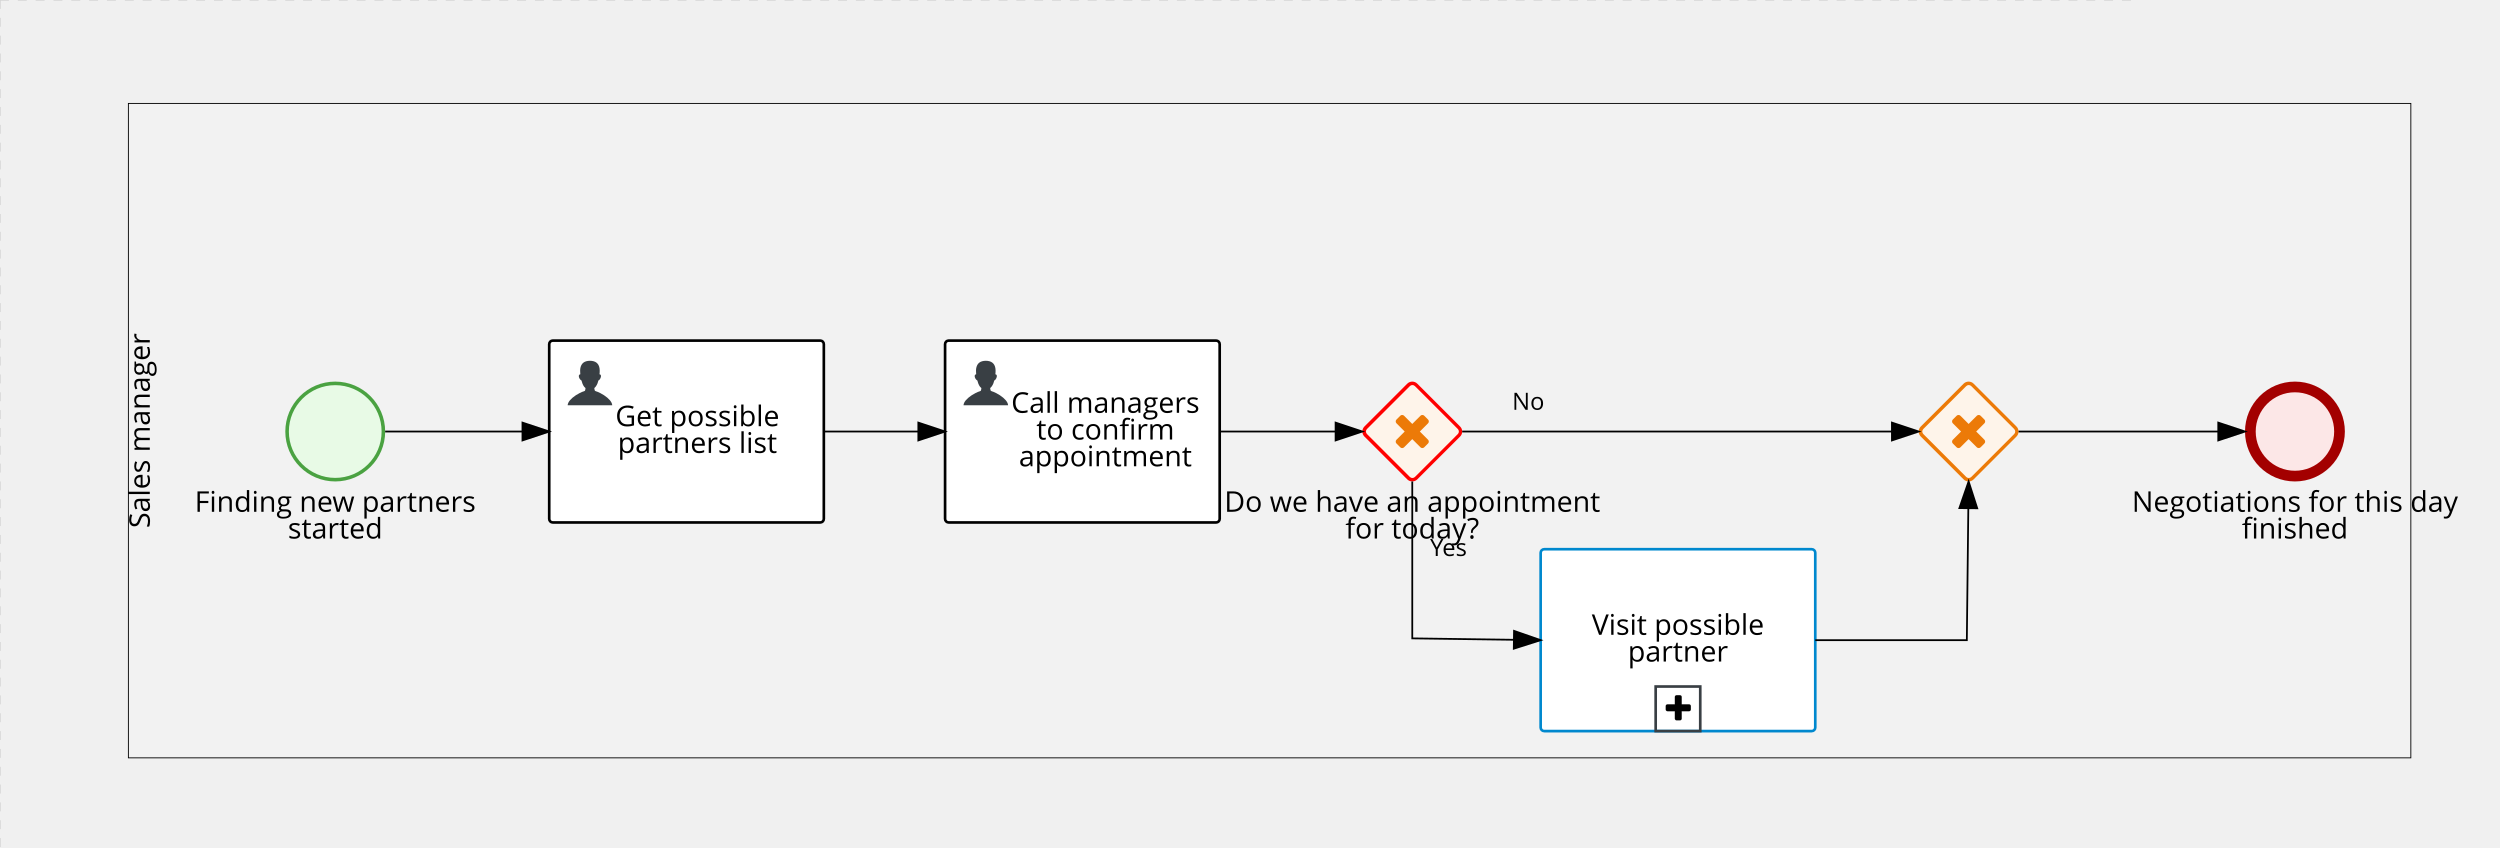
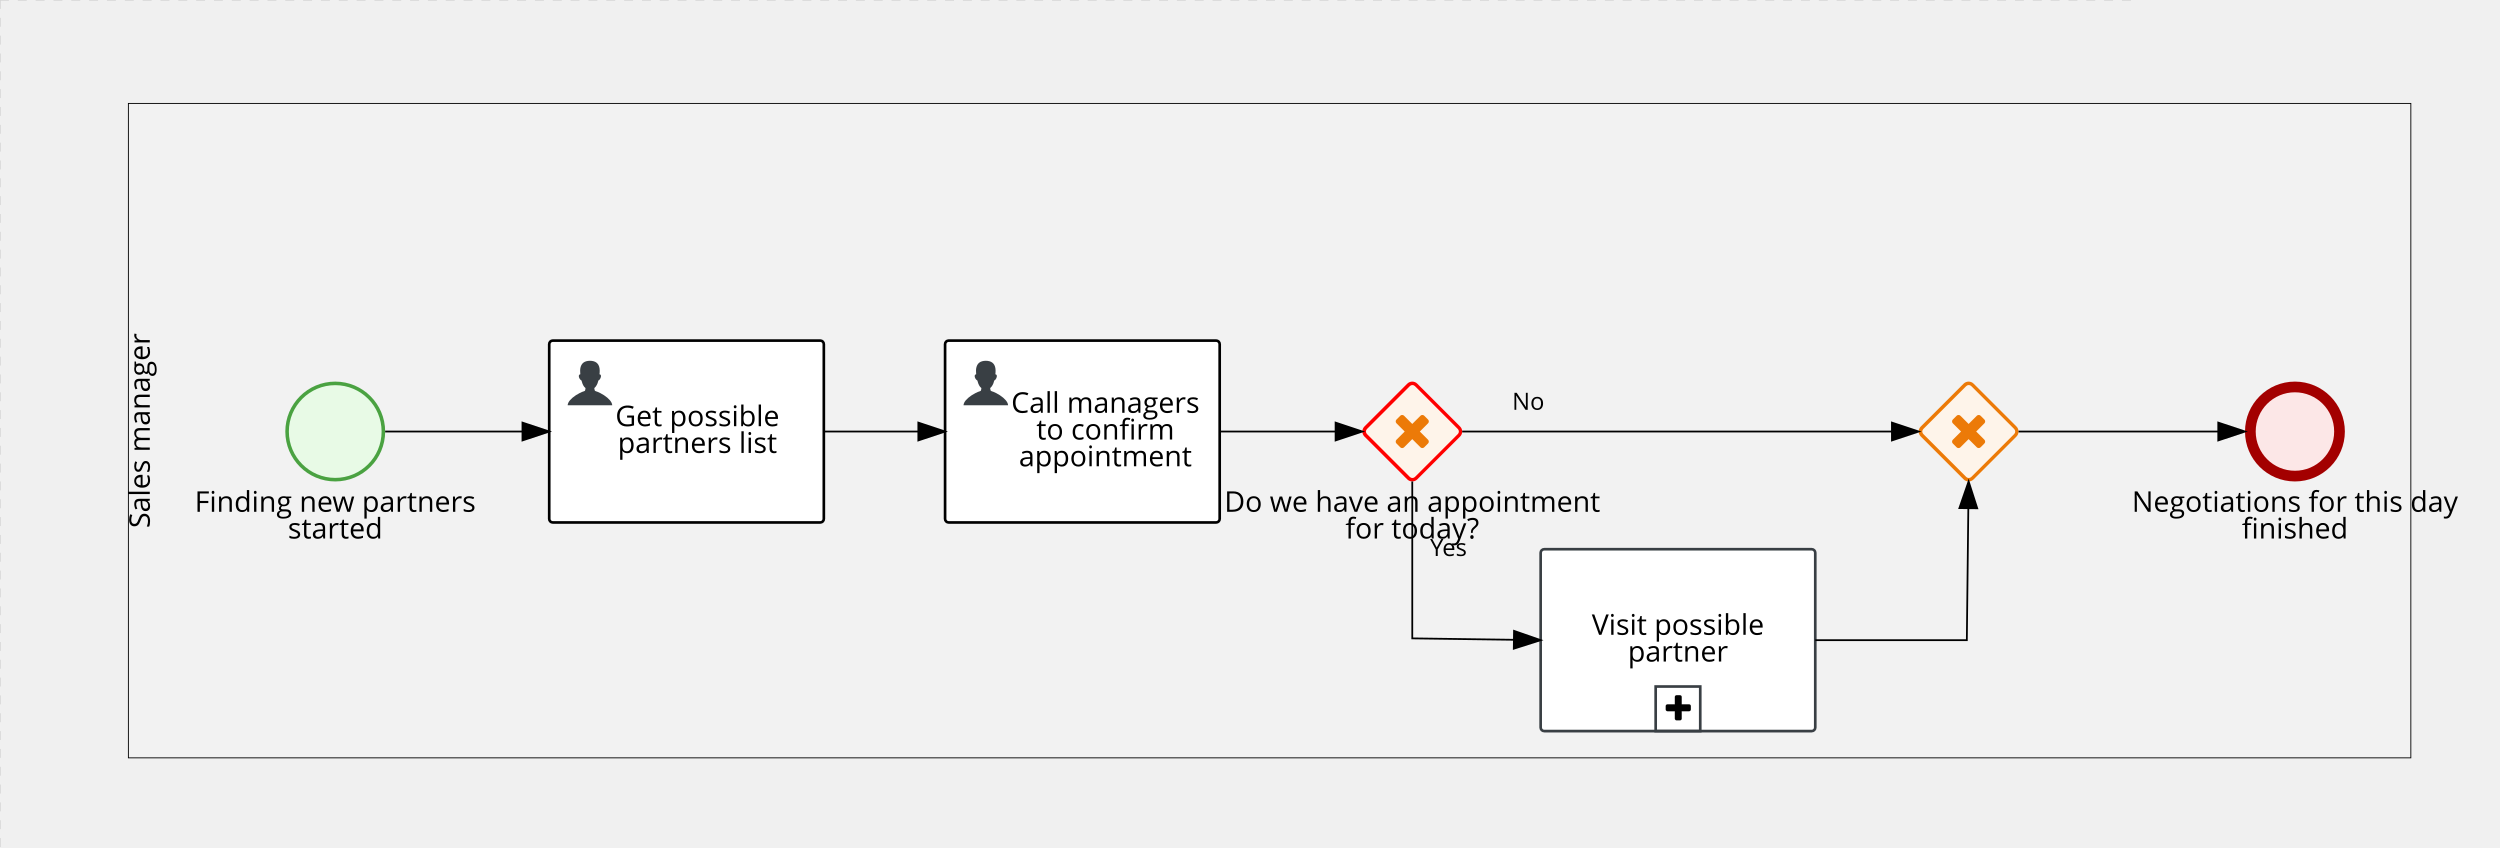
<svg xmlns="http://www.w3.org/2000/svg" version="1.1" width="1402" height="475" viewBox="0 0 1402 475">
  <defs />
  <g transform="matrix(1,0,0,1,0,0)">
    <g>
      <g>
        <g>
          <path fill="none" stroke="#d3d3d3" paint-order="fill stroke markers" d=" M 0 0 L 1200 0" stroke-miterlimit="10" stroke-opacity="0.8" stroke-dasharray="5" />
        </g>
        <g>
          <path fill="none" stroke="#d3d3d3" paint-order="fill stroke markers" d=" M 0 0 L 0 800" stroke-miterlimit="10" stroke-opacity="0.8" stroke-dasharray="5" />
        </g>
      </g>
      <g id="_DC4D09C2-B824-4D0C-8C66-36899FC087A1" bpmn2nodeid="_DC4D09C2-B824-4D0C-8C66-36899FC087A1" transform="matrix(1,0,0,1,72,58)">
        <g>
          <path fill="none" stroke="none" />
        </g>
        <g transform="matrix(1,0,0,1,0,0)">
          <path fill="#f2f2f2" stroke="none" id="_DC4D09C2-B824-4D0C-8C66-36899FC087A1?shapeType=BACKGROUND" paint-order="stroke fill markers" d=" M 0 0 L 1280 0 L 1280 367 L 0 367 L 0 0 Z Z" />
        </g>
        <g transform="matrix(1,0,0,1,0,0)">
          <path fill="none" stroke="rgb(0,0,0)" id="_DC4D09C2-B824-4D0C-8C66-36899FC087A1?shapeType=BORDER&amp;renderType=STROKE" paint-order="fill stroke markers" d=" M 0 0 L 1280 0 L 1280 367 L 0 367 L 0 0 Z Z" stroke-miterlimit="10" stroke-width="0.5" stroke-dasharray="" />
        </g>
        <g transform="matrix(-1.8369701987210297e-16,-1,1,-1.8369701987210297e-16,0,238.1328)">
          <text fill="#000000" stroke="none" font-family="Open Sans" font-size="12pt" font-style="normal" font-weight="normal" text-decoration="normal" x="54.633" y="12" text-anchor="middle" dominant-baseline="alphabetic">Sales manager</text>
        </g>
        <g id="_3DC5EFBD-A362-4A5D-BCCE-ED6CD56A0D5F" bpmn2nodeid="_3DC5EFBD-A362-4A5D-BCCE-ED6CD56A0D5F" transform="matrix(1,0,0,1,88,156)">
          <g>
            <path fill="none" stroke="none" />
          </g>
          <g transform="matrix(0.125,0,0,0.125,0,0)">
            <g transform="matrix(1,0,0,1,0,0)">
              <path fill="#e8fae6" stroke="none" id="_3DC5EFBD-A362-4A5D-BCCE-ED6CD56A0D5F?shapeType=BACKGROUND" paint-order="stroke fill markers" d=" M 0 0 M 444 224 C 444 263.9 434.2 300.8 414.4 334.5 C 394.7 368.2 368 394.9 334.4 414.5 C 300.8 434.1 263.9 444 224 444 C 184.1 444 147.2 434.2 113.5 414.4 C 79.8 394.7 53.1 368 33.5 334.4 C 13.9 300.8 4 263.9 4 224 C 4 184.1 13.8 147.2 33.6 113.5 C 53.4 79.8 80.1 53.1 113.6 33.5 C 147.1 13.9 184.1 4 224 4 C 263.9 4 300.8 13.8 334.5 33.6 C 368.2 53.4 394.9 80.1 414.5 113.6 C 434.1 147.1 444 184.1 444 224 Z" />
            </g>
            <g>
              <g transform="matrix(1,0,0,1,0,0)">
                <g transform="matrix(1,0,0,1,0,0)">
                  <path fill="rgb(74,162,65)" stroke="none" id="_3DC5EFBD-A362-4A5D-BCCE-ED6CD56A0D5F?shapeType=BORDER&amp;renderType=FILL" paint-order="stroke fill markers" d=" M 0 0 M 224 0 C 100.3 0 0 100.3 0 224 C 0 347.7 100.3 448 224 448 C 347.7 448 448 347.7 448 224 C 448 100.3 347.7 0 224 0 Z M 0 0 M 224 432 C 109.1 432 16 338.9 16 224 C 16 109.1 109.1 16 224 16 C 338.9 16 432 109.1 432 224 C 432 338.9 338.9 432 224 432 Z" />
                </g>
              </g>
            </g>
          </g>
          <g transform="matrix(1,0,0,1,-52.89844,61)">
            <text fill="#000000" stroke="none" font-family="Open Sans" font-size="12pt" font-style="normal" font-weight="normal" text-decoration="normal" x="80.898" y="12" text-anchor="middle" dominant-baseline="alphabetic">Finding new partners </text>
            <text fill="#000000" stroke="none" font-family="Open Sans" font-size="12pt" font-style="normal" font-weight="normal" text-decoration="normal" x="80.898" y="27" text-anchor="middle" dominant-baseline="alphabetic">             started             </text>
          </g>
        </g>
        <g id="_515F64DE-BAED-445B-8AFF-367386247C5D" bpmn2nodeid="_515F64DE-BAED-445B-8AFF-367386247C5D" transform="matrix(1,0,0,1,458,133)">
          <g>
            <path fill="none" stroke="none" />
          </g>
          <g transform="matrix(1,0,0,1,0,0)">
            <path fill="#ffffff" stroke="none" id="_515F64DE-BAED-445B-8AFF-367386247C5D?shapeType=BACKGROUND" paint-order="stroke fill markers" d=" M 2 0 L 152 0 L 152 0 A 2 2 0 0 1 154 2 L 154 100 L 154 100 A 2 2 0 0 1 152 102 L 2 102 L 2 102 A 2 2 0 0 1 0 100 L 0 2 L 0 2 A 2 2 0 0 1 2 0 Z" />
          </g>
          <g transform="matrix(1,0,0,1,0,0)">
            <path fill="none" stroke="rgb(0,0,0)" id="_515F64DE-BAED-445B-8AFF-367386247C5D?shapeType=BORDER&amp;renderType=STROKE" paint-order="fill stroke markers" d=" M 2 0 L 152 0 L 152 0 A 2 2 0 0 1 154 2 L 154 100 L 154 100 A 2 2 0 0 1 152 102 L 2 102 L 2 102 A 2 2 0 0 1 0 100 L 0 2 L 0 2 A 2 2 0 0 1 2 0 Z" stroke-miterlimit="10" stroke-width="1.5" stroke-dasharray="" />
          </g>
          <g>
            <g transform="matrix(0.06,0,0,0.06,9.4,9.4)">
              <g transform="matrix(1,0,0,1,0,0)">
                <path fill="#393f44" stroke="none" id="_515F64DE-BAED-445B-8AFF-367386247C5Dundefined" paint-order="stroke fill markers" d=" M 0 0 M 16 445.21 C 16 440.869 18.784 431.129 22.001 424.217 C 35.768 394.64 77.283 359.28 129 333.084 C 144.516 325.224 157.347 319.964 167.807 317.174 C 171.932 316.074 175.729 314.414 176.525 313.363 C 178.894 310.234 180.914 302.908 181.727 294.5 L 182.5 286.5 L 178.507 283.455 C 166.303 274.146 154.284 251.678 148.04 226.5 C 145.611 216.707 145.056 215.462 142.984 215.158 C 141.703 214.97 138.083 212.243 134.939 209.099 C 123.233 197.393 116.891 177.376 121.44 166.49 C 123.002 162.751 128.155 159.01 131.75 159.004 C 134.448 159 134.471 158.603 132.914 138.788 C 130.927 113.496 134.279 92.265 143.132 74.076 C 152.232 55.38 167.569 42.882 189.049 36.66 C 210.203 30.532 237.797 30.532 258.951 36.66 C 300.042 48.563 318.958 83.806 314.955 141 C 314.32 150.075 313.624 157.788 313.409 158.14 C 313.194 158.493 314.575 159.073 316.479 159.43 C 328.929 161.766 330.986 177.018 321.496 196.621 C 316.903 206.109 309.357 214.508 304.817 215.185 C 303.023 215.453 302.293 217.146 299.943 226.5 C 296.659 239.567 294.474 245.305 287.948 257.995 C 282.491 268.606 273.035 281.109 268.108 284.229 L 264.871 286.278 L 265.518 292.889 C 266.345 301.33 268.639 309.871 270.877 312.837 C 272.067 314.415 275.002 315.79 280.063 317.139 C 291.069 320.075 303.617 325.274 321 334.102 C 369.815 358.891 410.848 393.758 425.032 422.5 C 429.07 430.682 432 440.232 432 445.21 L 432 448 L 224 448 L 16 448 L 16 445.21 Z" />
              </g>
            </g>
          </g>
          <g transform="matrix(1,0,0,1,4.04,13.68)">
            <g transform="matrix(0.04,0,0,0.04,63.36,69.12)">
              <g transform="matrix(1,0,0,1,0,0)">
                <path fill="none" stroke="none" />
              </g>
              <g transform="matrix(1,0,0,1,0,0)">
                <path fill="none" stroke="none" />
              </g>
            </g>
          </g>
          <g transform="matrix(1,0,0,1,35,28.5)">
            <text fill="#000000" stroke="none" font-family="Open Sans" font-size="12pt" font-style="normal" font-weight="normal" text-decoration="normal" x="54.902" y="12" text-anchor="middle" dominant-baseline="alphabetic">Call managers </text>
            <text fill="#000000" stroke="none" font-family="Open Sans" font-size="12pt" font-style="normal" font-weight="normal" text-decoration="normal" x="54.902" y="27" text-anchor="middle" dominant-baseline="alphabetic">   to confirm     </text>
            <text fill="#000000" stroke="none" font-family="Open Sans" font-size="12pt" font-style="normal" font-weight="normal" text-decoration="normal" x="54.902" y="42" text-anchor="middle" dominant-baseline="alphabetic"> appointment  </text>
          </g>
        </g>
        <g id="_9CCFAC46-6F42-4CD9-9A78-0868FECF6561" bpmn2nodeid="_9CCFAC46-6F42-4CD9-9A78-0868FECF6561" transform="matrix(1,0,0,1,692,156)">
          <g>
            <path fill="none" stroke="none" />
          </g>
          <g transform="matrix(0.125,0,0,0.125,0,0)">
            <g transform="matrix(1,0,0,1,0,0)">
              <path fill="#fef4ea" stroke="none" id="_9CCFAC46-6F42-4CD9-9A78-0868FECF6561?shapeType=BACKGROUND" paint-order="stroke fill markers" d=" M 0 0 M 224.4 4.3 C 216.4 4.3 208.4 7.3 202.3 13.4 L 13.5 202.2 C 1.3 214.4 1.3 234.2 13.5 246.4 L 202.2 435.1 C 208.3 441.2 216.4 444.2 224.3 444.2 C 232.2 444.2 240.3 441.2 246.4 435.1 L 435.1 246.4 C 447.3 234.2 447.3 214.4 435.1 202.2 L 246.5 13.4 C 240.4 7.3 232.4 4.3 224.4 4.3 L 224.4 4.3 Z" />
            </g>
            <g>
              <g transform="matrix(1,0,0,1,0,0)">
                <g transform="matrix(1,0,0,1,0,0)">
                  <path fill="rgb(255,0,0)" stroke="none" id="_9CCFAC46-6F42-4CD9-9A78-0868FECF6561?shapeType=BORDER&amp;renderType=FILL" paint-order="stroke fill markers" d=" M 0 0 M 20.8 212.7 L 213.3 20.2 C 219.6 13.9 229.7 13.9 235.9 20.2 L 428.4 212.7 C 434.7 219 434.7 229.1 428.4 235.3 L 235.9 427.8 C 229.6 434.1 219.5 434.1 213.3 427.8 L 20.8 235.3 C 14.5 229.1 14.5 218.9 20.8 212.7 L 20.8 212.7 Z M 0 0 M 0 224 C 0 232.1 3.1 240.3 9.3 246.5 L 201.5 438.7 C 213.9 451.1 234.1 451.1 246.5 438.7 L 438.7 246.5 C 444.9 240.3 448 232.1 448 224 C 448 215.9 444.9 207.7 438.7 201.5 L 246.5 9.3 C 234.1 -3.1 213.9 -3.1 201.5 9.3 L 9.3 201.5 C 3.1 207.7 0 215.9 0 224 L 0 224 Z" />
                </g>
              </g>
            </g>
            <g>
              <g transform="matrix(1,0,0,1,0,0)">
                <g transform="matrix(1,0,0,1,0,0)">
                  <path fill="#ec7a08" stroke="none" id="_9CCFAC46-6F42-4CD9-9A78-0868FECF6561undefined" paint-order="stroke fill markers" d=" M 0 0 M 298.2 269.2 C 298.2 272.6 297.1 275.3 294.7 277.7 L 277.7 294.7 C 275.3 297.1 272.6 298.2 269.2 298.2 C 265.8 298.2 263.1 297.1 260.7 294.7 L 224 258 L 187.2 294.8 C 184.8 297.2 182.1 298.3 178.7 298.3 C 175.3 298.3 172.6 297.2 170.2 294.8 L 153.2 277.8 C 150.8 275.4 149.7 272.7 149.7 269.3 C 149.7 265.9 150.8 263.2 153.2 260.8 L 190 224 L 153.2 187.2 C 150.8 184.8 149.7 182 149.7 178.7 C 149.7 175.3 150.8 172.5 153.2 170.2 L 170.2 153.2 C 172.6 150.8 175.3 149.7 178.7 149.7 C 182.1 149.7 184.8 150.8 187.2 153.2 L 224 190 L 260.8 153.2 C 263.2 150.8 265.9 149.7 269.3 149.7 C 272.7 149.7 275.4 150.8 277.8 153.2 L 294.8 170.2 C 297.2 172.5 298.3 175.3 298.3 178.7 C 298.3 182 297.2 184.8 294.8 187.2 L 258 224 L 294.8 260.8 C 297.1 263.1 298.2 265.9 298.2 269.2 Z" />
                </g>
              </g>
            </g>
          </g>
          <g transform="matrix(1,0,0,1,-79.48828,61)">
            <text fill="#000000" stroke="none" font-family="Open Sans" font-size="12pt" font-style="normal" font-weight="normal" text-decoration="normal" x="107.488" y="12" text-anchor="middle" dominant-baseline="alphabetic">Do we have an appointment </text>
            <text fill="#000000" stroke="none" font-family="Open Sans" font-size="12pt" font-style="normal" font-weight="normal" text-decoration="normal" x="107.488" y="27" text-anchor="middle" dominant-baseline="alphabetic">                 for today?                 </text>
          </g>
        </g>
        <g id="_40368372-0A30-48FF-A26E-098923B4F841" bpmn2nodeid="_40368372-0A30-48FF-A26E-098923B4F841" transform="matrix(1,0,0,1,792,250)">
          <g>
            <path fill="none" stroke="none" />
          </g>
          <g transform="matrix(1,0,0,1,0,0)">
            <path fill="#ffffff" stroke="none" id="_40368372-0A30-48FF-A26E-098923B4F841?shapeType=BACKGROUND" paint-order="stroke fill markers" d=" M 2 0 L 152 0 L 152 0 A 2 2 0 0 1 154 2 L 154 100 L 154 100 A 2 2 0 0 1 152 102 L 2 102 L 2 102 A 2 2 0 0 1 0 100 L 0 2 L 0 2 A 2 2 0 0 1 2 0 Z" />
          </g>
          <g transform="matrix(1,0,0,1,0,0)">
-             <path fill="none" stroke="rgb(0,136,206)" id="_40368372-0A30-48FF-A26E-098923B4F841?shapeType=BORDER&amp;renderType=STROKE" paint-order="fill stroke markers" d=" M 2 0 L 152 0 L 152 0 A 2 2 0 0 1 154 2 L 154 100 L 154 100 A 2 2 0 0 1 152 102 L 2 102 L 2 102 A 2 2 0 0 1 0 100 L 0 2 L 0 2 A 2 2 0 0 1 2 0 Z" stroke-miterlimit="10" stroke-width="1.5" stroke-dasharray="" />
+             <path fill="none" stroke="rgb(57,63,68)" id="_40368372-0A30-48FF-A26E-098923B4F841?shapeType=BORDER&amp;renderType=STROKE" paint-order="fill stroke markers" d=" M 2 0 L 152 0 L 152 0 A 2 2 0 0 1 154 2 L 154 100 L 154 100 A 2 2 0 0 1 152 102 L 2 102 L 2 102 A 2 2 0 0 1 0 100 L 0 2 L 0 2 A 2 2 0 0 1 2 0 Z" stroke-miterlimit="10" stroke-width="1.5" stroke-dasharray="" />
          </g>
          <g transform="matrix(1,0,0,1,1.5,11)">
            <g transform="matrix(1,0,0,1,0,0)">
              <g transform="matrix(1,0,0,1,63,66)">
                <path fill="none" stroke="#393f44" id="_40368372-0A30-48FF-A26E-098923B4F841undefined" paint-order="fill stroke markers" d=" M 0 0 L 25 0 L 25 25 L 0 25 L 0 0 Z Z" stroke-miterlimit="10" stroke-width="1.5" stroke-dasharray="" />
              </g>
              <g transform="matrix(0.04,0,0,0.04,68.64,69.6)">
                <path fill="#000000" stroke="#000000" id="_40368372-0A30-48FF-A26E-098923B4F841undefined" paint-order="fill stroke markers" d=" M 0 0 M 352 184 L 352 232 C 352 238.7 349.7 244.3 345 249 C 340.3 253.7 334.7 256 328 256 L 224 256 L 224 360 C 224 366.7 221.7 372.3 217 377 C 212.3 381.7 206.7 384 200 384 L 152 384 C 145.3 384 139.7 381.7 135 377 C 130.3 372.3 128 366.7 128 360 L 128 256 L 24 256 C 17.3 256 11.7 253.7 7 249 C 2.3 244.3 0 238.7 0 232 L 0 184 C 0 177.3 2.3 171.7 7 167 C 11.7 162.3 17.3 160 24 160 L 128 160 L 128 56 C 128 49.3 130.3 43.7 135 39 C 139.7 34.3 145.3 32 152 32 L 200 32 C 206.7 32 212.3 34.3 217 39 C 221.7 43.7 224 49.3 224 56 L 224 160 L 328 160 C 334.7 160 340.3 162.3 345 167 C 349.7 171.7 352 177.3 352 184 Z" stroke-miterlimit="10" stroke-dasharray="" />
              </g>
            </g>
          </g>
          <g transform="matrix(1,0,0,1,13.32,11)">
            <g transform="matrix(1,0,0,1,0,0)">
              <g transform="matrix(1,0,0,1,63,66)">
                <path fill="none" stroke="none" />
              </g>
              <g transform="matrix(0.04,0,0,0.04,68.64,69.6)">
                <path fill="none" stroke="none" />
              </g>
              <g transform="matrix(0.04,0,0,0.04,40.32,71.04)">
                <path fill="none" stroke="none" />
              </g>
              <g transform="matrix(0.04,0,0,0.04,39.36,72)">
                <path fill="none" stroke="none" />
              </g>
            </g>
          </g>
          <g transform="matrix(1,0,0,1,26.58984,36)">
            <text fill="#000000" stroke="none" font-family="Open Sans" font-size="12pt" font-style="normal" font-weight="normal" text-decoration="normal" x="50.41" y="12" text-anchor="middle" dominant-baseline="alphabetic">Visit possible </text>
            <text fill="#000000" stroke="none" font-family="Open Sans" font-size="12pt" font-style="normal" font-weight="normal" text-decoration="normal" x="50.41" y="27" text-anchor="middle" dominant-baseline="alphabetic">     partner      </text>
          </g>
        </g>
        <g id="_1C50C6B5-E40C-44A8-B136-94A8EE46FD56" bpmn2nodeid="_1C50C6B5-E40C-44A8-B136-94A8EE46FD56" transform="matrix(1,0,0,1,1187,156)">
          <g>
            <path fill="none" stroke="none" />
          </g>
          <g transform="matrix(0.125,0,0,0.125,0,0)">
            <g transform="matrix(1,0,0,1,0,0)">
              <path fill="#fce7e7" stroke="none" id="_1C50C6B5-E40C-44A8-B136-94A8EE46FD56?shapeType=BACKGROUND" paint-order="stroke fill markers" d=" M 0 0 M 444 224 C 444 263.9 434.2 300.8 414.4 334.5 C 394.7 368.2 368 394.9 334.4 414.5 C 300.8 434.1 263.9 444 224 444 C 184.1 444 147.2 434.2 113.5 414.4 C 79.8 394.7 53.1 368 33.5 334.4 C 13.9 300.8 4 263.9 4 224 C 4 184.1 13.8 147.2 33.6 113.5 C 53.4 79.8 80.1 53.1 113.6 33.5 C 147.1 13.9 184.1 4 224 4 C 263.9 4 300.8 13.8 334.5 33.6 C 368.2 53.4 394.9 80.1 414.5 113.6 C 434.1 147.1 444 184.1 444 224 Z" />
            </g>
            <g>
              <g transform="matrix(1,0,0,1,0,0)">
                <g transform="matrix(1,0,0,1,0,0)">
                  <path fill="rgb(163,0,0)" stroke="none" id="_1C50C6B5-E40C-44A8-B136-94A8EE46FD56?shapeType=BORDER&amp;renderType=FILL" paint-order="stroke fill markers" d=" M 0 0 M 224 0 C 100.3 0 0 100.3 0 224 C 0 347.7 100.3 448 224 448 C 347.7 448 448 347.7 448 224 C 448 100.3 347.7 0 224 0 Z M 0 0 M 224 400 C 126.8 400 48 321.2 48 224 C 48 126.8 126.8 48 224 48 C 321.2 48 400 126.8 400 224 C 400 321.2 321.2 400 224 400 Z" />
                </g>
              </g>
            </g>
          </g>
          <g transform="matrix(1,0,0,1,-65.51562,61)">
            <text fill="#000000" stroke="none" font-family="Open Sans" font-size="12pt" font-style="normal" font-weight="normal" text-decoration="normal" x="93.516" y="12" text-anchor="middle" dominant-baseline="alphabetic">Negotiations for this day </text>
            <text fill="#000000" stroke="none" font-family="Open Sans" font-size="12pt" font-style="normal" font-weight="normal" text-decoration="normal" x="93.516" y="27" text-anchor="middle" dominant-baseline="alphabetic">               finished                </text>
          </g>
        </g>
        <g id="_B2D75CDD-0158-4F4B-B5F4-A482D8D9349A" bpmn2nodeid="_B2D75CDD-0158-4F4B-B5F4-A482D8D9349A" transform="matrix(1,0,0,1,1004,156)">
          <g>
            <path fill="none" stroke="none" />
          </g>
          <g transform="matrix(0.125,0,0,0.125,0,0)">
            <g transform="matrix(1,0,0,1,0,0)">
              <path fill="#fef4ea" stroke="none" id="_B2D75CDD-0158-4F4B-B5F4-A482D8D9349A?shapeType=BACKGROUND" paint-order="stroke fill markers" d=" M 0 0 M 224.4 4.3 C 216.4 4.3 208.4 7.3 202.3 13.4 L 13.5 202.2 C 1.3 214.4 1.3 234.2 13.5 246.4 L 202.2 435.1 C 208.3 441.2 216.4 444.2 224.3 444.2 C 232.2 444.2 240.3 441.2 246.4 435.1 L 435.1 246.4 C 447.3 234.2 447.3 214.4 435.1 202.2 L 246.5 13.4 C 240.4 7.3 232.4 4.3 224.4 4.3 L 224.4 4.3 Z" />
            </g>
            <g>
              <g transform="matrix(1,0,0,1,0,0)">
                <g transform="matrix(1,0,0,1,0,0)">
                  <path fill="rgb(236,122,8)" stroke="none" id="_B2D75CDD-0158-4F4B-B5F4-A482D8D9349A?shapeType=BORDER&amp;renderType=FILL" paint-order="stroke fill markers" d=" M 0 0 M 20.8 212.7 L 213.3 20.2 C 219.6 13.9 229.7 13.9 235.9 20.2 L 428.4 212.7 C 434.7 219 434.7 229.1 428.4 235.3 L 235.9 427.8 C 229.6 434.1 219.5 434.1 213.3 427.8 L 20.8 235.3 C 14.5 229.1 14.5 218.9 20.8 212.7 L 20.8 212.7 Z M 0 0 M 0 224 C 0 232.1 3.1 240.3 9.3 246.5 L 201.5 438.7 C 213.9 451.1 234.1 451.1 246.5 438.7 L 438.7 246.5 C 444.9 240.3 448 232.1 448 224 C 448 215.9 444.9 207.7 438.7 201.5 L 246.5 9.3 C 234.1 -3.1 213.9 -3.1 201.5 9.3 L 9.3 201.5 C 3.1 207.7 0 215.9 0 224 L 0 224 Z" />
                </g>
              </g>
            </g>
            <g>
              <g transform="matrix(1,0,0,1,0,0)">
                <g transform="matrix(1,0,0,1,0,0)">
                  <path fill="#ec7a08" stroke="none" id="_B2D75CDD-0158-4F4B-B5F4-A482D8D9349Aundefined" paint-order="stroke fill markers" d=" M 0 0 M 298.2 269.2 C 298.2 272.6 297.1 275.3 294.7 277.7 L 277.7 294.7 C 275.3 297.1 272.6 298.2 269.2 298.2 C 265.8 298.2 263.1 297.1 260.7 294.7 L 224 258 L 187.2 294.8 C 184.8 297.2 182.1 298.3 178.7 298.3 C 175.3 298.3 172.6 297.2 170.2 294.8 L 153.2 277.8 C 150.8 275.4 149.7 272.7 149.7 269.3 C 149.7 265.9 150.8 263.2 153.2 260.8 L 190 224 L 153.2 187.2 C 150.8 184.8 149.7 182 149.7 178.7 C 149.7 175.3 150.8 172.5 153.2 170.2 L 170.2 153.2 C 172.6 150.8 175.3 149.7 178.7 149.7 C 182.1 149.7 184.8 150.8 187.2 153.2 L 224 190 L 260.8 153.2 C 263.2 150.8 265.9 149.7 269.3 149.7 C 272.7 149.7 275.4 150.8 277.8 153.2 L 294.8 170.2 C 297.2 172.5 298.3 175.3 298.3 178.7 C 298.3 182 297.2 184.8 294.8 187.2 L 258 224 L 294.8 260.8 C 297.1 263.1 298.2 265.9 298.2 269.2 Z" />
                </g>
              </g>
            </g>
          </g>
          <g transform="matrix(1,0,0,1,28,61)" />
        </g>
        <g id="_584116EE-74E5-4CAF-B402-864755321C42" bpmn2nodeid="_584116EE-74E5-4CAF-B402-864755321C42" transform="matrix(1,0,0,1,236,133)">
          <g>
            <path fill="none" stroke="none" />
          </g>
          <g transform="matrix(1,0,0,1,0,0)">
            <path fill="#ffffff" stroke="none" id="_584116EE-74E5-4CAF-B402-864755321C42?shapeType=BACKGROUND" paint-order="stroke fill markers" d=" M 2 0 L 152 0 L 152 0 A 2 2 0 0 1 154 2 L 154 100 L 154 100 A 2 2 0 0 1 152 102 L 2 102 L 2 102 A 2 2 0 0 1 0 100 L 0 2 L 0 2 A 2 2 0 0 1 2 0 Z" />
          </g>
          <g transform="matrix(1,0,0,1,0,0)">
            <path fill="none" stroke="rgb(0,0,0)" id="_584116EE-74E5-4CAF-B402-864755321C42?shapeType=BORDER&amp;renderType=STROKE" paint-order="fill stroke markers" d=" M 2 0 L 152 0 L 152 0 A 2 2 0 0 1 154 2 L 154 100 L 154 100 A 2 2 0 0 1 152 102 L 2 102 L 2 102 A 2 2 0 0 1 0 100 L 0 2 L 0 2 A 2 2 0 0 1 2 0 Z" stroke-miterlimit="10" stroke-width="1.5" stroke-dasharray="" />
          </g>
          <g>
            <g transform="matrix(0.06,0,0,0.06,9.4,9.4)">
              <g transform="matrix(1,0,0,1,0,0)">
                <path fill="#393f44" stroke="none" id="_584116EE-74E5-4CAF-B402-864755321C42undefined" paint-order="stroke fill markers" d=" M 0 0 M 16 445.21 C 16 440.869 18.784 431.129 22.001 424.217 C 35.768 394.64 77.283 359.28 129 333.084 C 144.516 325.224 157.347 319.964 167.807 317.174 C 171.932 316.074 175.729 314.414 176.525 313.363 C 178.894 310.234 180.914 302.908 181.727 294.5 L 182.5 286.5 L 178.507 283.455 C 166.303 274.146 154.284 251.678 148.04 226.5 C 145.611 216.707 145.056 215.462 142.984 215.158 C 141.703 214.97 138.083 212.243 134.939 209.099 C 123.233 197.393 116.891 177.376 121.44 166.49 C 123.002 162.751 128.155 159.01 131.75 159.004 C 134.448 159 134.471 158.603 132.914 138.788 C 130.927 113.496 134.279 92.265 143.132 74.076 C 152.232 55.38 167.569 42.882 189.049 36.66 C 210.203 30.532 237.797 30.532 258.951 36.66 C 300.042 48.563 318.958 83.806 314.955 141 C 314.32 150.075 313.624 157.788 313.409 158.14 C 313.194 158.493 314.575 159.073 316.479 159.43 C 328.929 161.766 330.986 177.018 321.496 196.621 C 316.903 206.109 309.357 214.508 304.817 215.185 C 303.023 215.453 302.293 217.146 299.943 226.5 C 296.659 239.567 294.474 245.305 287.948 257.995 C 282.491 268.606 273.035 281.109 268.108 284.229 L 264.871 286.278 L 265.518 292.889 C 266.345 301.33 268.639 309.871 270.877 312.837 C 272.067 314.415 275.002 315.79 280.063 317.139 C 291.069 320.075 303.617 325.274 321 334.102 C 369.815 358.891 410.848 393.758 425.032 422.5 C 429.07 430.682 432 440.232 432 445.21 L 432 448 L 224 448 L 16 448 L 16 445.21 Z" />
              </g>
            </g>
          </g>
          <g transform="matrix(1,0,0,1,4.04,13.68)">
            <g transform="matrix(0.04,0,0,0.04,63.36,69.12)">
              <g transform="matrix(1,0,0,1,0,0)">
                <path fill="none" stroke="none" />
              </g>
              <g transform="matrix(1,0,0,1,0,0)">
                <path fill="none" stroke="none" />
              </g>
            </g>
          </g>
          <g transform="matrix(1,0,0,1,35,36)">
            <text fill="#000000" stroke="none" font-family="Open Sans" font-size="12pt" font-style="normal" font-weight="normal" text-decoration="normal" x="48.098" y="12" text-anchor="middle" dominant-baseline="alphabetic">Get possible </text>
            <text fill="#000000" stroke="none" font-family="Open Sans" font-size="12pt" font-style="normal" font-weight="normal" text-decoration="normal" x="48.098" y="27" text-anchor="middle" dominant-baseline="alphabetic"> partners list </text>
          </g>
        </g>
      </g>
      <g id="_72AD0A97-FFA9-4F48-A8F1-5382397769EC" bpmn2nodeid="_72AD0A97-FFA9-4F48-A8F1-5382397769EC">
        <g>
          <path fill="none" stroke="#000000" paint-order="fill stroke markers" d=" M 684 242 L 749 242" stroke-miterlimit="10" stroke-dasharray="" />
        </g>
        <g transform="matrix(1,0,0,1,684,242)" />
        <g transform="matrix(6.123233995736766e-17,1,-1,6.123233995736766e-17,764,237)">
          <path fill="#000000" stroke="#000000" paint-order="fill stroke markers" d=" M 10 15 L 0 15 L 5 0 Z" stroke-miterlimit="10" stroke-dasharray="" />
        </g>
        <g transform="matrix(1,0,0,1,684,232)" />
      </g>
      <g id="_B1ED085E-3B27-4884-A4B5-5B4A0ADA1BEC" bpmn2nodeid="_B1ED085E-3B27-4884-A4B5-5B4A0ADA1BEC">
        <g>
          <path fill="none" stroke="rgb(0,0,0)" paint-order="fill stroke markers" d=" M 792 270 L 792 358 L 849.001 358.792" stroke-miterlimit="10" stroke-dasharray="" />
        </g>
        <g transform="matrix(1,0,0,1,792,270)" />
        <g transform="matrix(-0.01388757,0.9999036,-0.9999036,-0.01388757,864.0694,354.0005)">
          <path fill="rgb(0,0,0)" stroke="rgb(0,0,0)" paint-order="fill stroke markers" d=" M 10 15 L 0 15 L 5 0 Z" stroke-miterlimit="10" stroke-dasharray="" />
        </g>
        <g transform="matrix(1,0,0,1,802,303)">
          <text fill="#000000" stroke="none" font-family="Open Sans" font-size="10pt" font-style="normal" font-weight="normal" text-decoration="normal" x="0" y="8.8" text-anchor="start" dominant-baseline="alphabetic">Yes                   </text>
        </g>
      </g>
      <g transform="matrix(1,0,0,1,72,58)" />
      <g transform="matrix(1,0,0,1,160,214)" />
      <g transform="matrix(1,0,0,1,530,191)" />
      <g transform="matrix(1,0,0,1,1259,214)" />
      <g id="_2BF87369-5AC5-4C4F-83F7-6D5D736E1CA2" bpmn2nodeid="_2BF87369-5AC5-4C4F-83F7-6D5D736E1CA2">
        <g>
          <path fill="none" stroke="rgb(0,0,0)" paint-order="fill stroke markers" d=" M 1018 359 L 1103 359 L 1103.831 284.999" stroke-miterlimit="10" stroke-dasharray="" />
        </g>
        <g transform="matrix(1,0,0,1,1018,359)" />
        <g transform="matrix(0.9999369,0.01123525,-0.01123525,0.9999369,1099,269.9438)">
          <path fill="rgb(0,0,0)" stroke="rgb(0,0,0)" paint-order="fill stroke markers" d=" M 10 15 L 0 15 L 5 0 Z" stroke-miterlimit="10" stroke-dasharray="" />
        </g>
        <g transform="matrix(1,0,0,1,1018,349)" />
      </g>
      <g id="_6E300E60-C8EB-49CA-AC3D-3D47EBD6B420" bpmn2nodeid="_6E300E60-C8EB-49CA-AC3D-3D47EBD6B420">
        <g>
          <path fill="none" stroke="rgb(0,0,0)" paint-order="fill stroke markers" d=" M 820 242 L 1061 242" stroke-miterlimit="10" stroke-dasharray="" />
        </g>
        <g transform="matrix(1,0,0,1,820,242)" />
        <g transform="matrix(6.123233995736766e-17,1,-1,6.123233995736766e-17,1076,237)">
          <path fill="rgb(0,0,0)" stroke="rgb(0,0,0)" paint-order="fill stroke markers" d=" M 10 15 L 0 15 L 5 0 Z" stroke-miterlimit="10" stroke-dasharray="" />
        </g>
        <g transform="matrix(1,0,0,1,848,221)">
          <text fill="#000000" stroke="none" font-family="Open Sans" font-size="10pt" font-style="normal" font-weight="normal" text-decoration="normal" x="0" y="8.8" text-anchor="start" dominant-baseline="alphabetic">No                                                     </text>
        </g>
      </g>
      <g transform="matrix(1,0,0,1,1076,214)" />
      <g id="_6F3C62CD-7B35-4AB5-9E63-7FE700DE65C4" bpmn2nodeid="_6F3C62CD-7B35-4AB5-9E63-7FE700DE65C4">
        <g>
          <path fill="none" stroke="rgb(0,0,0)" paint-order="fill stroke markers" d=" M 1132 242 L 1244 242" stroke-miterlimit="10" stroke-dasharray="" />
        </g>
        <g transform="matrix(1,0,0,1,1132,242)" />
        <g transform="matrix(6.123233995736766e-17,1,-1,6.123233995736766e-17,1259,237)">
          <path fill="rgb(0,0,0)" stroke="rgb(0,0,0)" paint-order="fill stroke markers" d=" M 10 15 L 0 15 L 5 0 Z" stroke-miterlimit="10" stroke-dasharray="" />
        </g>
        <g transform="matrix(1,0,0,1,1132,232)" />
      </g>
-       <g transform="matrix(1,0,0,1,764,214)" />
      <g id="_92BDF7B2-FDC7-4035-9637-54014802ED8A" bpmn2nodeid="_92BDF7B2-FDC7-4035-9637-54014802ED8A">
        <g>
          <path fill="none" stroke="#000000" paint-order="fill stroke markers" d=" M 216 242 L 293 242" stroke-miterlimit="10" stroke-dasharray="" />
        </g>
        <g transform="matrix(1,0,0,1,216,242)" />
        <g transform="matrix(6.123233995736766e-17,1,-1,6.123233995736766e-17,308,237)">
          <path fill="#000000" stroke="#000000" paint-order="fill stroke markers" d=" M 10 15 L 0 15 L 5 0 Z" stroke-miterlimit="10" stroke-dasharray="" />
        </g>
        <g transform="matrix(1,0,0,1,216,232)" />
      </g>
      <g id="_C6F931B6-A2A1-47E7-9541-A1C5DADF2628" bpmn2nodeid="_C6F931B6-A2A1-47E7-9541-A1C5DADF2628">
        <g>
          <path fill="none" stroke="#000000" paint-order="fill stroke markers" d=" M 462 242 L 515 242" stroke-miterlimit="10" stroke-dasharray="" />
        </g>
        <g transform="matrix(1,0,0,1,462,242)" />
        <g transform="matrix(6.123233995736766e-17,1,-1,6.123233995736766e-17,530,237)">
          <path fill="#000000" stroke="#000000" paint-order="fill stroke markers" d=" M 10 15 L 0 15 L 5 0 Z" stroke-miterlimit="10" stroke-dasharray="" />
        </g>
        <g transform="matrix(1,0,0,1,462,232)" />
      </g>
      <g transform="matrix(1,0,0,1,308,191)" />
      <g transform="matrix(1,0,0,1,864,308)" />
+       <g transform="matrix(1,0,0,1,764,214)" />
    </g>
  </g>
</svg>
